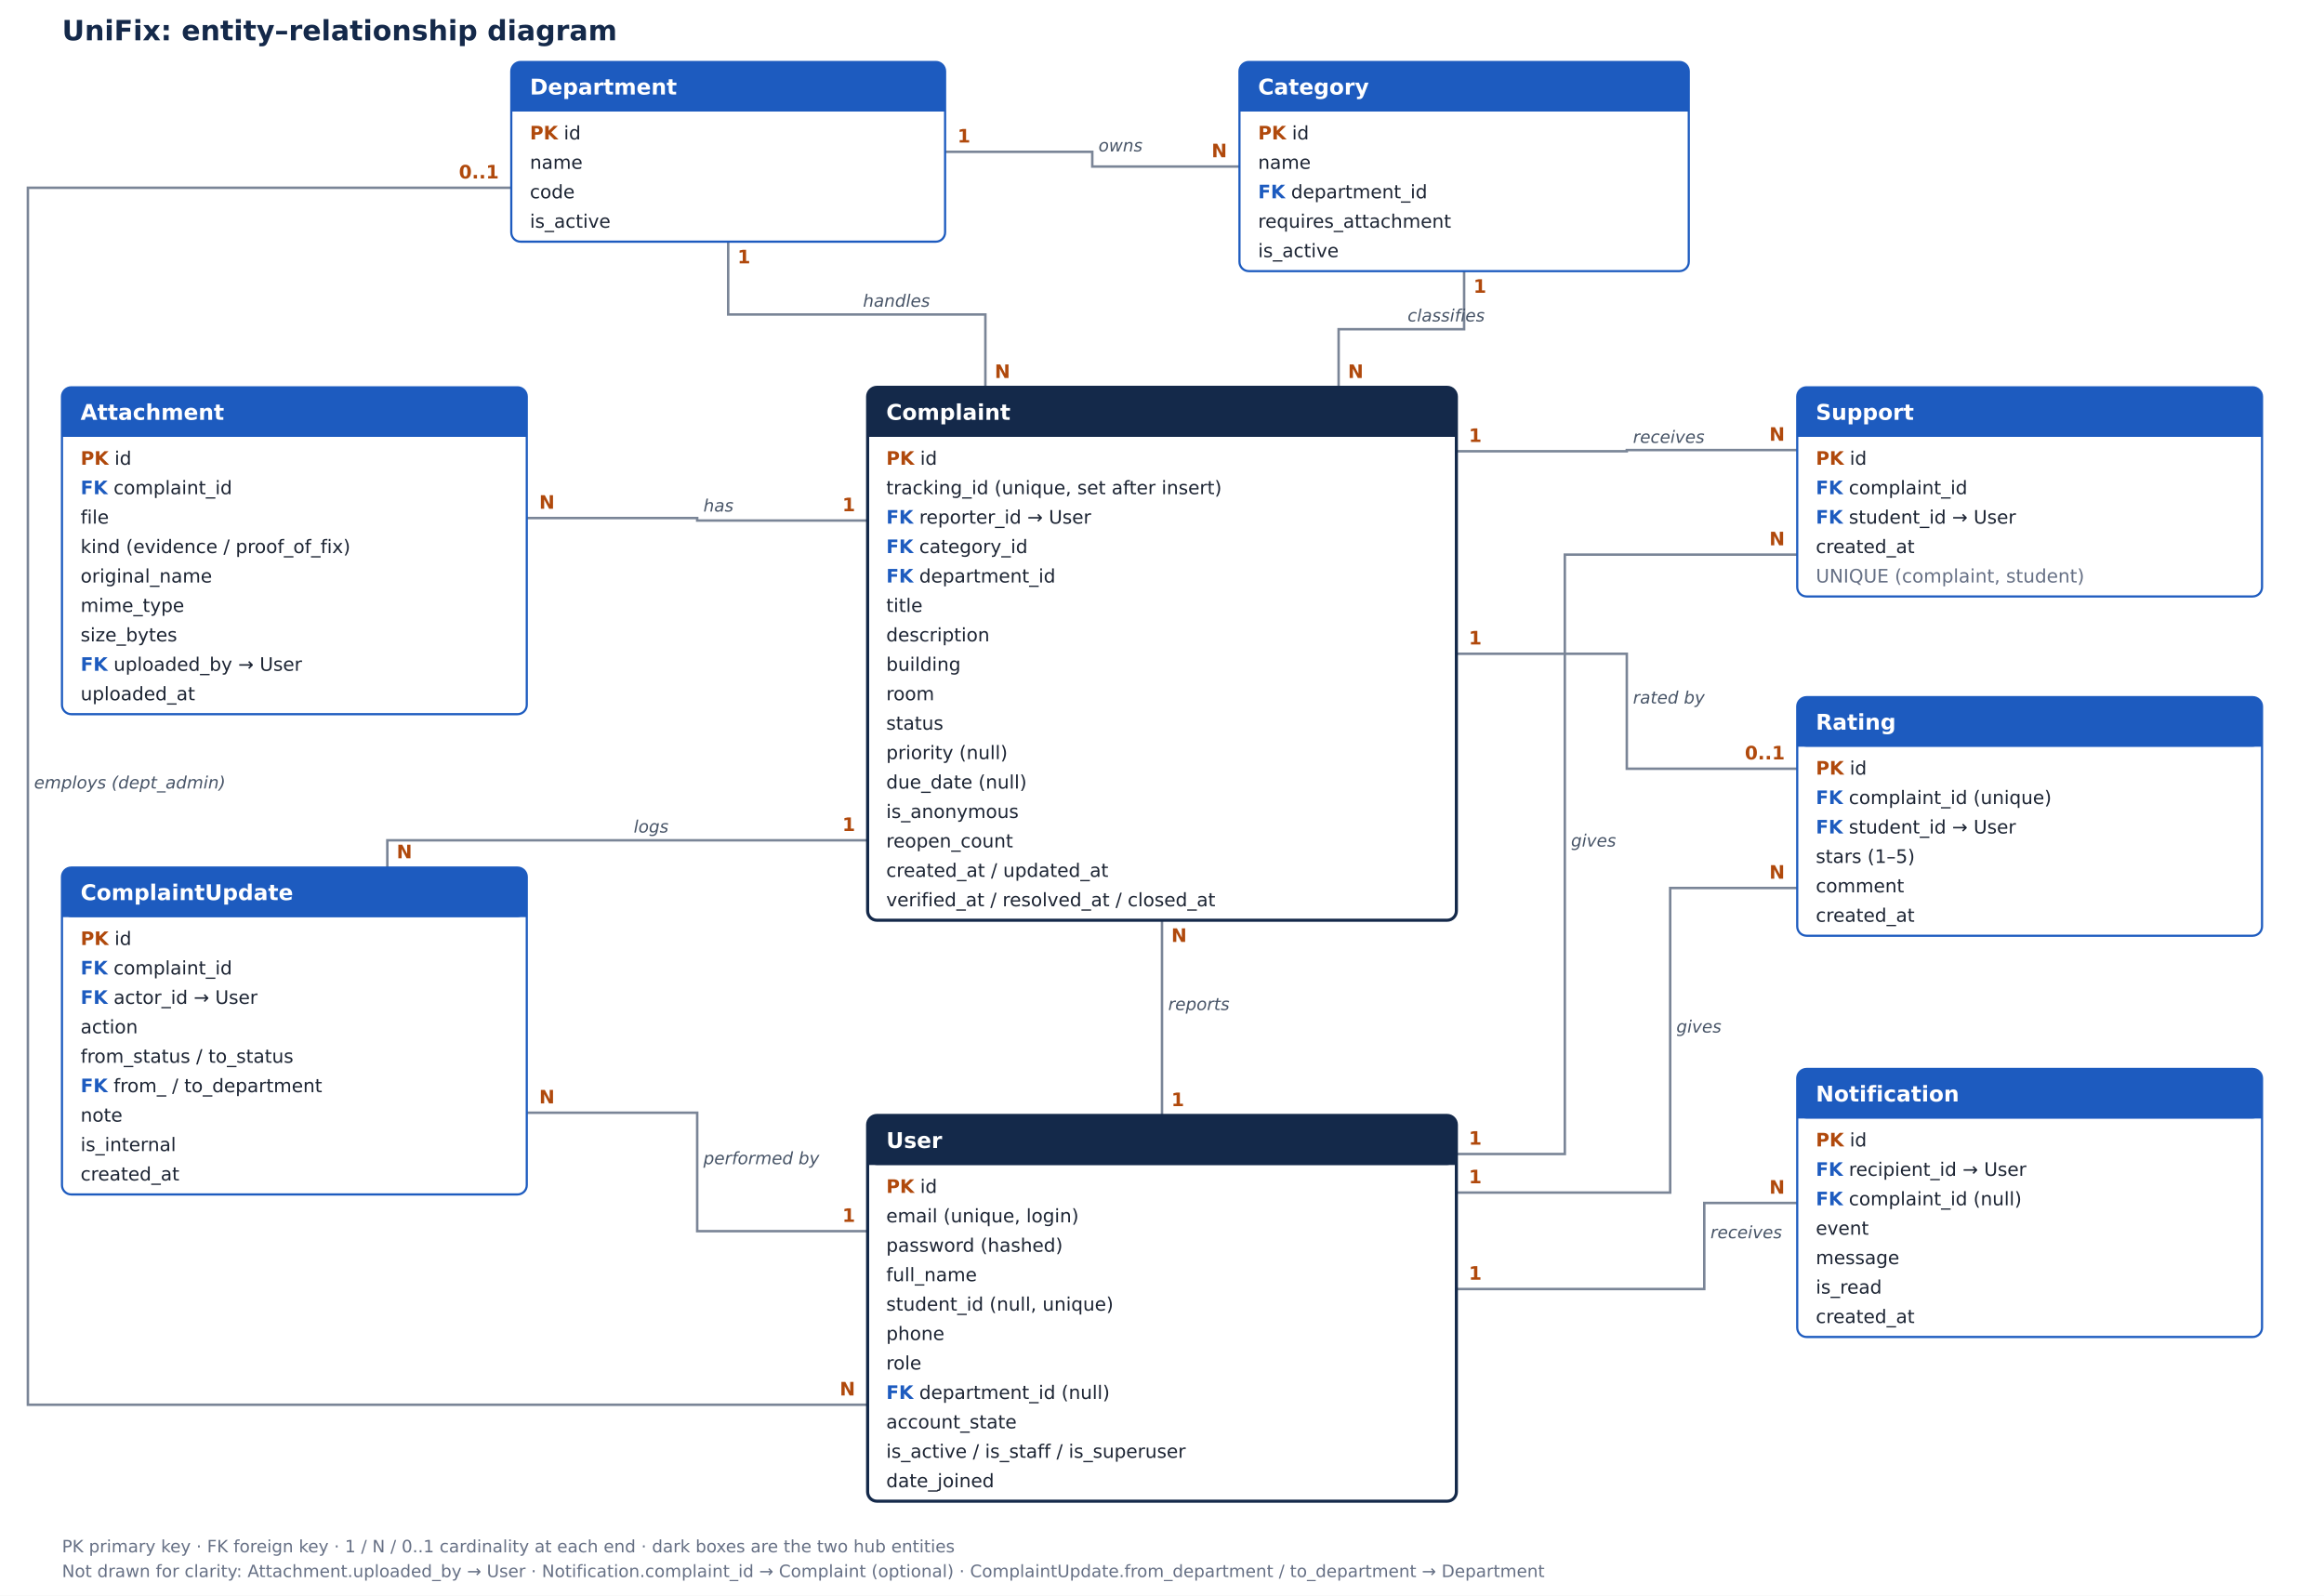
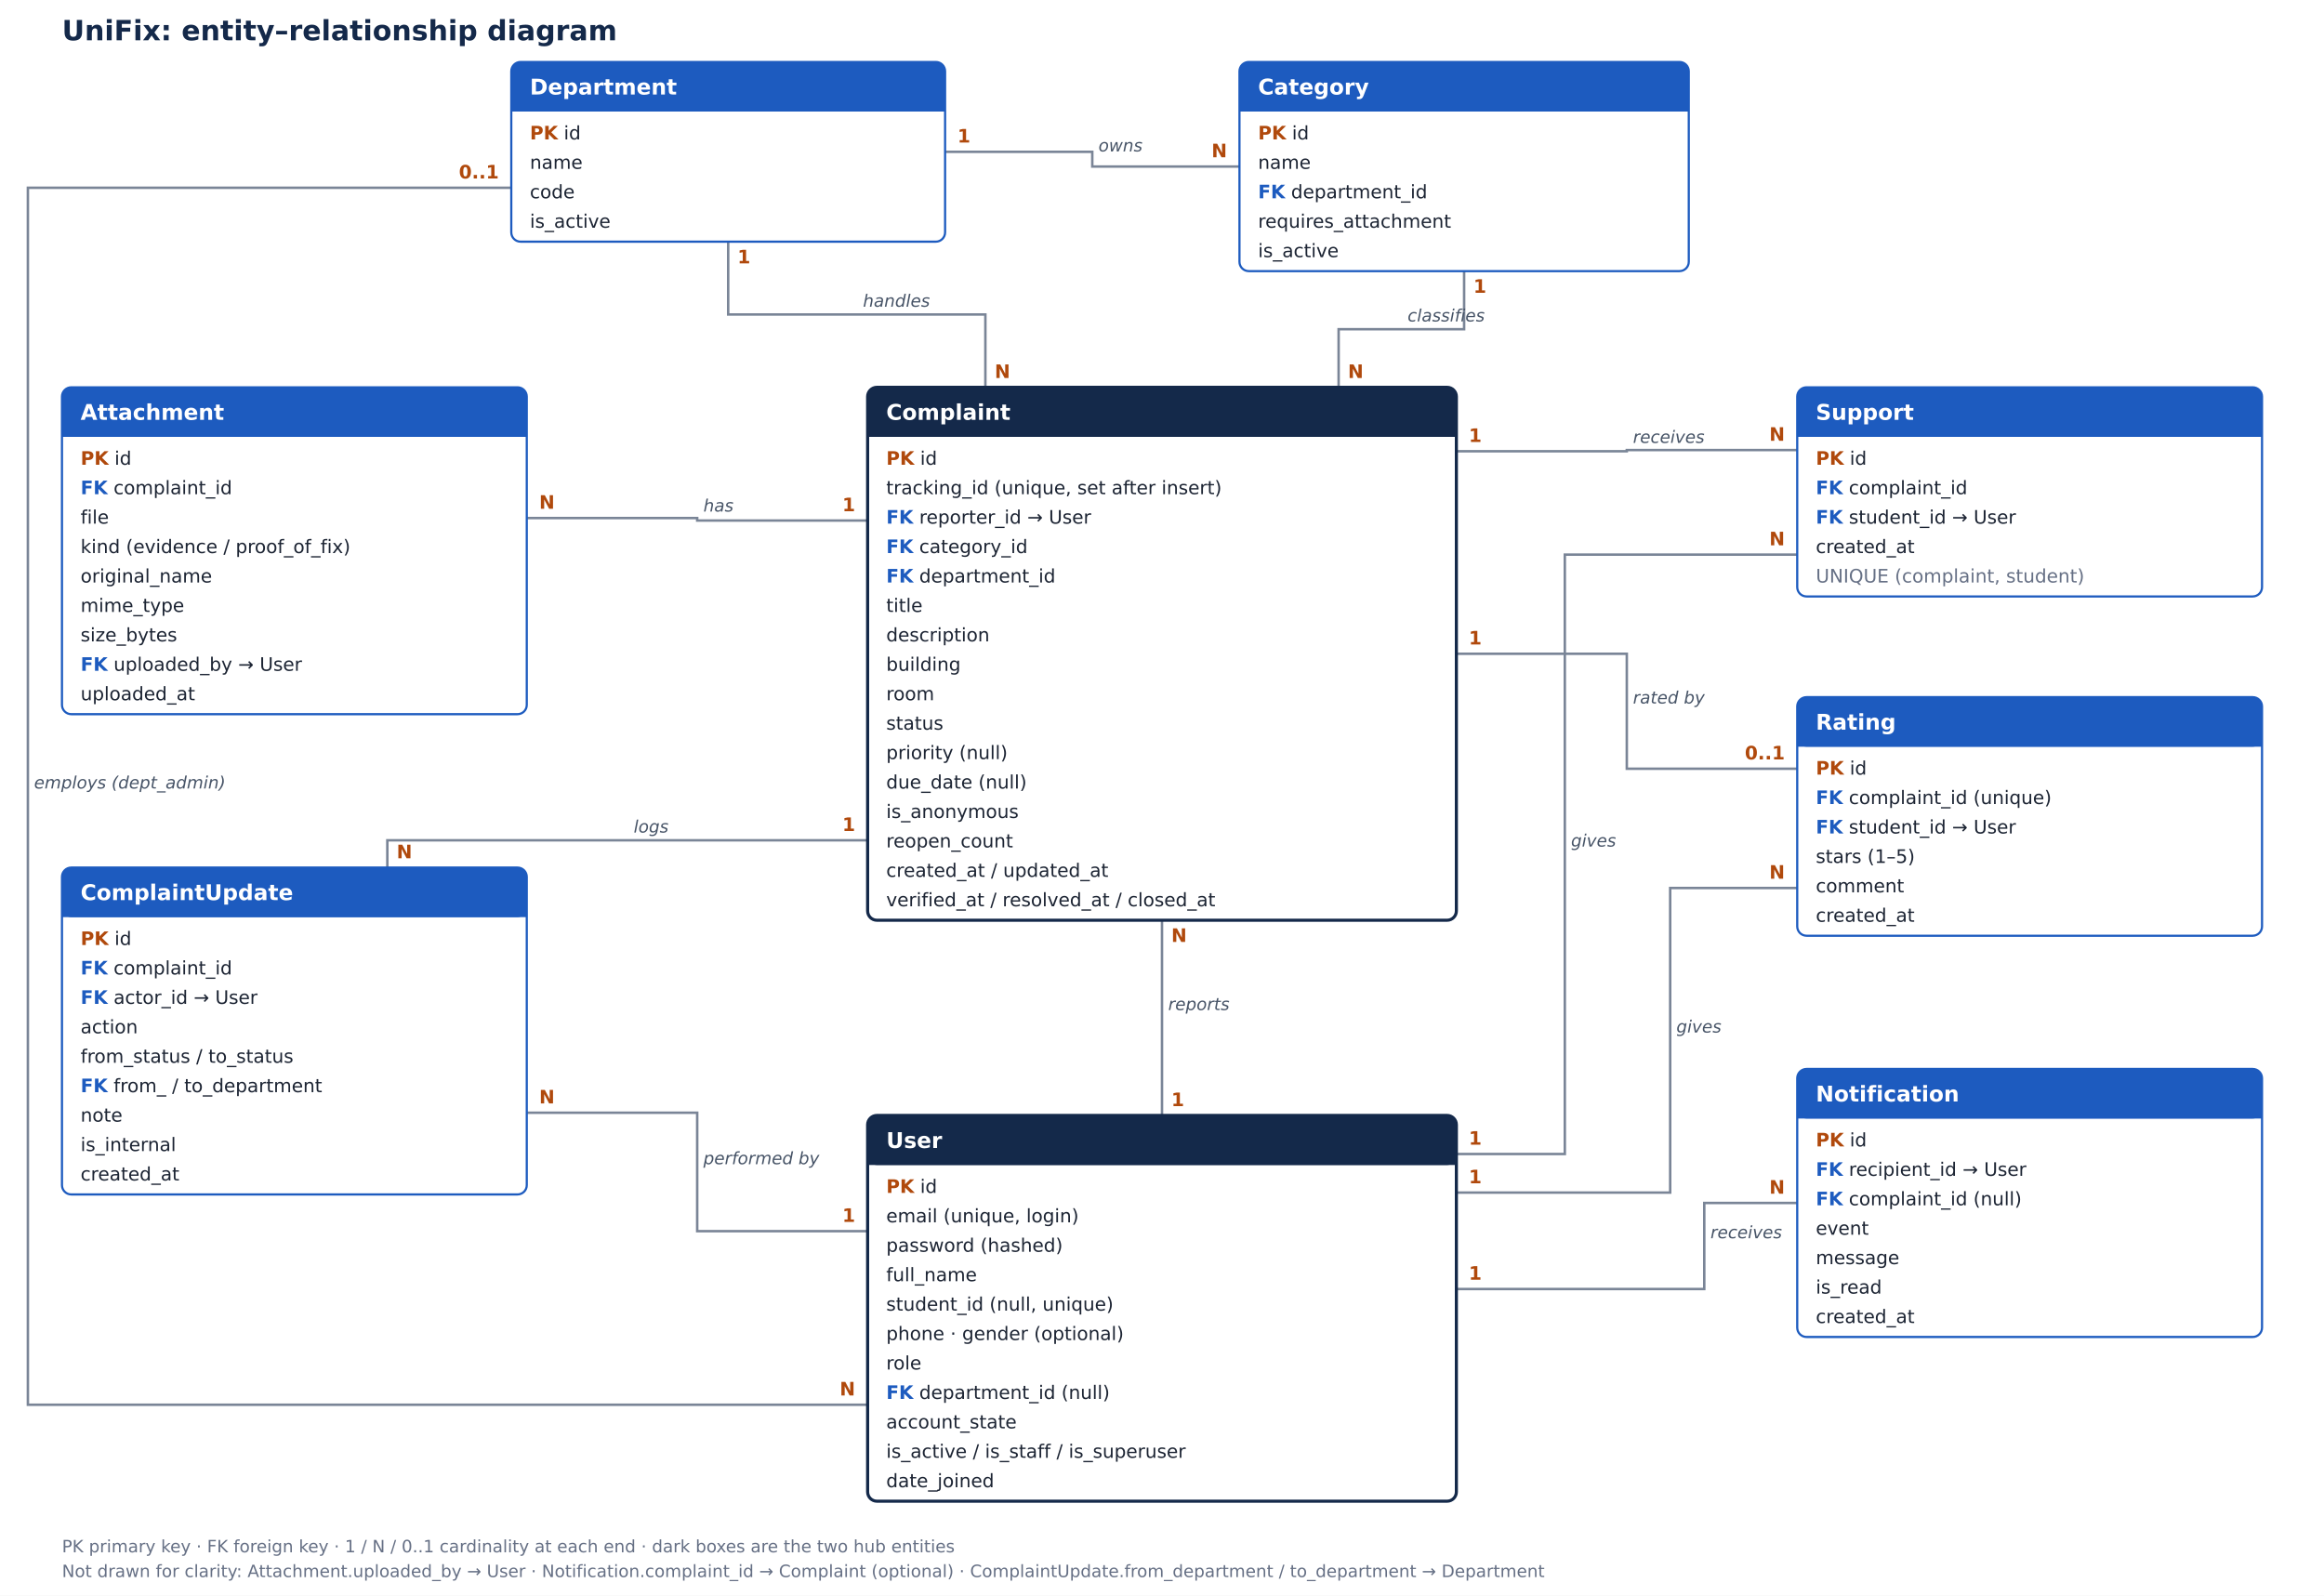
<svg xmlns="http://www.w3.org/2000/svg" width="1500" height="1030" viewBox="0 0 1500 1030" font-family="DejaVu Sans, Arial">
  <rect width="1500" height="1030" fill="#fff" />
  <text x="40" y="26" font-size="18" font-weight="bold" fill="#14294a">UniFix: entity–relationship diagram</text>
  <path d="M610 98.0 L705.0 98.0 L705.0 107.5 L800 107.5" fill="none" stroke="#7a8597" stroke-width="1.6" />
  <text x="618" y="92.0" font-size="12" font-weight="bold" fill="#b0490c" text-anchor="start">1</text>
  <text x="792" y="101.5" font-size="12" font-weight="bold" fill="#b0490c" text-anchor="end">N</text>
  <text x="709.0" y="97.75" font-size="11" font-style="italic" fill="#475467">owns</text>
  <path d="M470.0 156 L470.0 203.0 L636.0 203.0 L636.0 250" fill="none" stroke="#7a8597" stroke-width="1.6" />
  <text x="476.0" y="170" font-size="12" font-weight="bold" fill="#b0490c" text-anchor="start">1</text>
  <text x="642.0" y="244" font-size="12" font-weight="bold" fill="#b0490c" text-anchor="start">N</text>
  <text x="557.0" y="198.0" font-size="11" font-style="italic" fill="#475467">handles</text>
  <path d="M945.0 175 L945.0 212.5 L864.0 212.5 L864.0 250" fill="none" stroke="#7a8597" stroke-width="1.6" />
  <text x="951.0" y="189" font-size="12" font-weight="bold" fill="#b0490c" text-anchor="start">1</text>
  <text x="870.0" y="244" font-size="12" font-weight="bold" fill="#b0490c" text-anchor="start">N</text>
  <text x="908.5" y="207.5" font-size="11" font-style="italic" fill="#475467">classifies</text>
  <path d="M560 336.0 L450.0 336.0 L450.0 334.4 L340 334.4" fill="none" stroke="#7a8597" stroke-width="1.6" />
  <text x="552" y="330.0" font-size="12" font-weight="bold" fill="#b0490c" text-anchor="end">1</text>
  <text x="348" y="328.4" font-size="12" font-weight="bold" fill="#b0490c" text-anchor="start">N</text>
  <text x="454.0" y="330.2" font-size="11" font-style="italic" fill="#475467">has</text>
  <path d="M560 542.4 L250.0 542.4 L250.0 560" fill="none" stroke="#7a8597" stroke-width="1.6" />
  <text x="552" y="536.4" font-size="12" font-weight="bold" fill="#b0490c" text-anchor="end">1</text>
  <text x="256.0" y="554" font-size="12" font-weight="bold" fill="#b0490c" text-anchor="start">N</text>
  <text x="409.0" y="537.4" font-size="11" font-style="italic" fill="#475467">logs</text>
  <path d="M340 718.25 L450.0 718.25 L450.0 794.7 L560 794.7" fill="none" stroke="#7a8597" stroke-width="1.6" />
  <text x="348" y="712.25" font-size="12" font-weight="bold" fill="#b0490c" text-anchor="start">N</text>
  <text x="552" y="788.7" font-size="12" font-weight="bold" fill="#b0490c" text-anchor="end">1</text>
  <text x="454.0" y="751.475" font-size="11" font-style="italic" fill="#475467">performed by</text>
  <path d="M940 291.28 L1050.0 291.28 L1050.0 290.5 L1160 290.5" fill="none" stroke="#7a8597" stroke-width="1.6" />
  <text x="948" y="285.28" font-size="12" font-weight="bold" fill="#b0490c" text-anchor="start">1</text>
  <text x="1152" y="284.5" font-size="12" font-weight="bold" fill="#b0490c" text-anchor="end">N</text>
  <text x="1054.0" y="285.89" font-size="11" font-style="italic" fill="#475467">receives</text>
  <path d="M940 422.0 L1050.0 422.0 L1050.0 496.2 L1160 496.2" fill="none" stroke="#7a8597" stroke-width="1.6" />
  <text x="948" y="416.0" font-size="12" font-weight="bold" fill="#b0490c" text-anchor="start">1</text>
  <text x="1152" y="490.2" font-size="12" font-weight="bold" fill="#b0490c" text-anchor="end">0..1</text>
  <text x="1054.0" y="454.1" font-size="11" font-style="italic" fill="#475467">rated by</text>
  <path d="M1160 358.0 L1010.0 358.0 L1010.0 744.9 L940 744.9" fill="none" stroke="#7a8597" stroke-width="1.6" />
  <text x="1152" y="352.0" font-size="12" font-weight="bold" fill="#b0490c" text-anchor="end">N</text>
  <text x="948" y="738.9" font-size="12" font-weight="bold" fill="#b0490c" text-anchor="start">1</text>
  <text x="1014.0" y="546.45" font-size="11" font-style="italic" fill="#475467">gives</text>
  <path d="M1160 573.2 L1078.0 573.2 L1078.0 769.8 L940 769.8" fill="none" stroke="#7a8597" stroke-width="1.6" />
  <text x="1152" y="567.2" font-size="12" font-weight="bold" fill="#b0490c" text-anchor="end">N</text>
  <text x="948" y="763.8" font-size="12" font-weight="bold" fill="#b0490c" text-anchor="start">1</text>
  <text x="1082.0" y="666.5" font-size="11" font-style="italic" fill="#475467">gives</text>
  <path d="M1160 776.5 L1100.0 776.5 L1100.0 832.05 L940 832.05" fill="none" stroke="#7a8597" stroke-width="1.6" />
  <text x="1152" y="770.5" font-size="12" font-weight="bold" fill="#b0490c" text-anchor="end">N</text>
  <text x="948" y="826.05" font-size="12" font-weight="bold" fill="#b0490c" text-anchor="start">1</text>
  <text x="1104.0" y="799.275" font-size="11" font-style="italic" fill="#475467">receives</text>
  <path d="M750.0 720 L750.0 594" fill="none" stroke="#7a8597" stroke-width="1.6" />
  <text x="756.0" y="714" font-size="12" font-weight="bold" fill="#b0490c" text-anchor="start">1</text>
  <text x="756.0" y="608" font-size="12" font-weight="bold" fill="#b0490c" text-anchor="start">N</text>
  <text x="754.0" y="652.0" font-size="11" font-style="italic" fill="#475467">reports</text>
  <path d="M330 121.2 L18 121.2 L18 906.75 L560 906.75" fill="none" stroke="#7a8597" stroke-width="1.6" />
  <text x="322" y="115.2" font-size="12" font-weight="bold" fill="#b0490c" text-anchor="end">0..1</text>
  <text x="552" y="900.75" font-size="12" font-weight="bold" fill="#b0490c" text-anchor="end">N</text>
  <text x="22.0" y="508.975" font-size="11" font-style="italic" fill="#475467">employs (dept_admin)</text>
  <rect x="330" y="40" width="280" height="116" rx="6" fill="#fff" stroke="#1d5bbf" stroke-width="1.4" />
  <rect x="330" y="40" width="280" height="32" rx="6" fill="#1d5bbf" />
  <rect x="330" y="66" width="280" height="6" fill="#1d5bbf" />
  <text x="342" y="61" font-size="14" font-weight="bold" fill="#fff">Department</text>
  <text x="342" y="90" font-size="12" fill="#1c2433">
    <tspan font-weight="bold" fill="#b0490c">PK</tspan> id</text>
  <text x="342" y="109" font-size="12" fill="#1c2433">name</text>
  <text x="342" y="128" font-size="12" fill="#1c2433">code</text>
  <text x="342" y="147" font-size="12" fill="#1c2433">is_active</text>
  <rect x="800" y="40" width="290" height="135" rx="6" fill="#fff" stroke="#1d5bbf" stroke-width="1.4" />
  <rect x="800" y="40" width="290" height="32" rx="6" fill="#1d5bbf" />
  <rect x="800" y="66" width="290" height="6" fill="#1d5bbf" />
  <text x="812" y="61" font-size="14" font-weight="bold" fill="#fff">Category</text>
  <text x="812" y="90" font-size="12" fill="#1c2433">
    <tspan font-weight="bold" fill="#b0490c">PK</tspan> id</text>
  <text x="812" y="109" font-size="12" fill="#1c2433">name</text>
  <text x="812" y="128" font-size="12" fill="#1c2433">
    <tspan font-weight="bold" fill="#1d5bbf">FK</tspan> department_id</text>
  <text x="812" y="147" font-size="12" fill="#1c2433">requires_attachment</text>
  <text x="812" y="166" font-size="12" fill="#1c2433">is_active</text>
  <rect x="560" y="250" width="380" height="344" rx="6" fill="#fff" stroke="#14294a" stroke-width="2" />
  <rect x="560" y="250" width="380" height="32" rx="6" fill="#14294a" />
  <rect x="560" y="276" width="380" height="6" fill="#14294a" />
  <text x="572" y="271" font-size="14" font-weight="bold" fill="#fff">Complaint</text>
  <text x="572" y="300" font-size="12" fill="#1c2433">
    <tspan font-weight="bold" fill="#b0490c">PK</tspan> id</text>
  <text x="572" y="319" font-size="12" fill="#1c2433">tracking_id (unique, set after insert)</text>
  <text x="572" y="338" font-size="12" fill="#1c2433">
    <tspan font-weight="bold" fill="#1d5bbf">FK</tspan> reporter_id → User</text>
  <text x="572" y="357" font-size="12" fill="#1c2433">
    <tspan font-weight="bold" fill="#1d5bbf">FK</tspan> category_id</text>
  <text x="572" y="376" font-size="12" fill="#1c2433">
    <tspan font-weight="bold" fill="#1d5bbf">FK</tspan> department_id</text>
  <text x="572" y="395" font-size="12" fill="#1c2433">title</text>
  <text x="572" y="414" font-size="12" fill="#1c2433">description</text>
  <text x="572" y="433" font-size="12" fill="#1c2433">building</text>
  <text x="572" y="452" font-size="12" fill="#1c2433">room</text>
  <text x="572" y="471" font-size="12" fill="#1c2433">status</text>
  <text x="572" y="490" font-size="12" fill="#1c2433">priority (null)</text>
  <text x="572" y="509" font-size="12" fill="#1c2433">due_date (null)</text>
  <text x="572" y="528" font-size="12" fill="#1c2433">is_anonymous</text>
  <text x="572" y="547" font-size="12" fill="#1c2433">reopen_count</text>
  <text x="572" y="566" font-size="12" fill="#1c2433">created_at / updated_at</text>
  <text x="572" y="585" font-size="12" fill="#1c2433">verified_at / resolved_at / closed_at</text>
  <rect x="40" y="250" width="300" height="211" rx="6" fill="#fff" stroke="#1d5bbf" stroke-width="1.4" />
  <rect x="40" y="250" width="300" height="32" rx="6" fill="#1d5bbf" />
  <rect x="40" y="276" width="300" height="6" fill="#1d5bbf" />
  <text x="52" y="271" font-size="14" font-weight="bold" fill="#fff">Attachment</text>
  <text x="52" y="300" font-size="12" fill="#1c2433">
    <tspan font-weight="bold" fill="#b0490c">PK</tspan> id</text>
  <text x="52" y="319" font-size="12" fill="#1c2433">
    <tspan font-weight="bold" fill="#1d5bbf">FK</tspan> complaint_id</text>
  <text x="52" y="338" font-size="12" fill="#1c2433">file</text>
  <text x="52" y="357" font-size="12" fill="#1c2433">kind (evidence / proof_of_fix)</text>
  <text x="52" y="376" font-size="12" fill="#1c2433">original_name</text>
  <text x="52" y="395" font-size="12" fill="#1c2433">mime_type</text>
  <text x="52" y="414" font-size="12" fill="#1c2433">size_bytes</text>
  <text x="52" y="433" font-size="12" fill="#1c2433">
    <tspan font-weight="bold" fill="#1d5bbf">FK</tspan> uploaded_by → User</text>
  <text x="52" y="452" font-size="12" fill="#1c2433">uploaded_at</text>
  <rect x="40" y="560" width="300" height="211" rx="6" fill="#fff" stroke="#1d5bbf" stroke-width="1.4" />
  <rect x="40" y="560" width="300" height="32" rx="6" fill="#1d5bbf" />
  <rect x="40" y="586" width="300" height="6" fill="#1d5bbf" />
  <text x="52" y="581" font-size="14" font-weight="bold" fill="#fff">ComplaintUpdate</text>
  <text x="52" y="610" font-size="12" fill="#1c2433">
    <tspan font-weight="bold" fill="#b0490c">PK</tspan> id</text>
  <text x="52" y="629" font-size="12" fill="#1c2433">
    <tspan font-weight="bold" fill="#1d5bbf">FK</tspan> complaint_id</text>
  <text x="52" y="648" font-size="12" fill="#1c2433">
    <tspan font-weight="bold" fill="#1d5bbf">FK</tspan> actor_id → User</text>
  <text x="52" y="667" font-size="12" fill="#1c2433">action</text>
  <text x="52" y="686" font-size="12" fill="#1c2433">from_status / to_status</text>
  <text x="52" y="705" font-size="12" fill="#1c2433">
    <tspan font-weight="bold" fill="#1d5bbf">FK</tspan> from_ / to_department</text>
  <text x="52" y="724" font-size="12" fill="#1c2433">note</text>
  <text x="52" y="743" font-size="12" fill="#1c2433">is_internal</text>
  <text x="52" y="762" font-size="12" fill="#1c2433">created_at</text>
  <rect x="1160" y="250" width="300" height="135" rx="6" fill="#fff" stroke="#1d5bbf" stroke-width="1.4" />
  <rect x="1160" y="250" width="300" height="32" rx="6" fill="#1d5bbf" />
  <rect x="1160" y="276" width="300" height="6" fill="#1d5bbf" />
  <text x="1172" y="271" font-size="14" font-weight="bold" fill="#fff">Support</text>
  <text x="1172" y="300" font-size="12" fill="#1c2433">
    <tspan font-weight="bold" fill="#b0490c">PK</tspan> id</text>
  <text x="1172" y="319" font-size="12" fill="#1c2433">
    <tspan font-weight="bold" fill="#1d5bbf">FK</tspan> complaint_id</text>
  <text x="1172" y="338" font-size="12" fill="#1c2433">
    <tspan font-weight="bold" fill="#1d5bbf">FK</tspan> student_id → User</text>
  <text x="1172" y="357" font-size="12" fill="#1c2433">created_at</text>
  <text x="1172" y="376" font-size="12" fill="#1c2433">
    <tspan fill="#667085">UNIQUE (complaint, student)</tspan>
  </text>
  <rect x="1160" y="450" width="300" height="154" rx="6" fill="#fff" stroke="#1d5bbf" stroke-width="1.4" />
  <rect x="1160" y="450" width="300" height="32" rx="6" fill="#1d5bbf" />
  <rect x="1160" y="476" width="300" height="6" fill="#1d5bbf" />
  <text x="1172" y="471" font-size="14" font-weight="bold" fill="#fff">Rating</text>
  <text x="1172" y="500" font-size="12" fill="#1c2433">
    <tspan font-weight="bold" fill="#b0490c">PK</tspan> id</text>
  <text x="1172" y="519" font-size="12" fill="#1c2433">
    <tspan font-weight="bold" fill="#1d5bbf">FK</tspan> complaint_id (unique)</text>
  <text x="1172" y="538" font-size="12" fill="#1c2433">
    <tspan font-weight="bold" fill="#1d5bbf">FK</tspan> student_id → User</text>
  <text x="1172" y="557" font-size="12" fill="#1c2433">stars (1–5)</text>
  <text x="1172" y="576" font-size="12" fill="#1c2433">comment</text>
  <text x="1172" y="595" font-size="12" fill="#1c2433">created_at</text>
  <rect x="1160" y="690" width="300" height="173" rx="6" fill="#fff" stroke="#1d5bbf" stroke-width="1.4" />
  <rect x="1160" y="690" width="300" height="32" rx="6" fill="#1d5bbf" />
  <rect x="1160" y="716" width="300" height="6" fill="#1d5bbf" />
  <text x="1172" y="711" font-size="14" font-weight="bold" fill="#fff">Notification</text>
  <text x="1172" y="740" font-size="12" fill="#1c2433">
    <tspan font-weight="bold" fill="#b0490c">PK</tspan> id</text>
  <text x="1172" y="759" font-size="12" fill="#1c2433">
    <tspan font-weight="bold" fill="#1d5bbf">FK</tspan> recipient_id → User</text>
  <text x="1172" y="778" font-size="12" fill="#1c2433">
    <tspan font-weight="bold" fill="#1d5bbf">FK</tspan> complaint_id (null)</text>
  <text x="1172" y="797" font-size="12" fill="#1c2433">event</text>
  <text x="1172" y="816" font-size="12" fill="#1c2433">message</text>
  <text x="1172" y="835" font-size="12" fill="#1c2433">is_read</text>
  <text x="1172" y="854" font-size="12" fill="#1c2433">created_at</text>
  <rect x="560" y="720" width="380" height="249" rx="6" fill="#fff" stroke="#14294a" stroke-width="2" />
  <rect x="560" y="720" width="380" height="32" rx="6" fill="#14294a" />
  <rect x="560" y="746" width="380" height="6" fill="#14294a" />
  <text x="572" y="741" font-size="14" font-weight="bold" fill="#fff">User</text>
  <text x="572" y="770" font-size="12" fill="#1c2433">
    <tspan font-weight="bold" fill="#b0490c">PK</tspan> id</text>
  <text x="572" y="789" font-size="12" fill="#1c2433">email (unique, login)</text>
  <text x="572" y="808" font-size="12" fill="#1c2433">password (hashed)</text>
  <text x="572" y="827" font-size="12" fill="#1c2433">full_name</text>
  <text x="572" y="846" font-size="12" fill="#1c2433">student_id (null, unique)</text>
-   <text x="572" y="865" font-size="12" fill="#1c2433">phone</text>
+   <text x="572" y="865" font-size="12" fill="#1c2433">phone · gender (optional)</text>
  <text x="572" y="884" font-size="12" fill="#1c2433">role</text>
  <text x="572" y="903" font-size="12" fill="#1c2433">
    <tspan font-weight="bold" fill="#1d5bbf">FK</tspan> department_id (null)</text>
  <text x="572" y="922" font-size="12" fill="#1c2433">account_state</text>
  <text x="572" y="941" font-size="12" fill="#1c2433">is_active / is_staff / is_superuser</text>
  <text x="572" y="960" font-size="12" fill="#1c2433">date_joined</text>
  <text x="40" y="1002" font-size="11" fill="#667085">PK primary key · FK foreign key · 1 / N / 0..1 cardinality at each end · dark boxes are the two hub entities</text>
  <text x="40" y="1018" font-size="11" fill="#667085">Not drawn for clarity: Attachment.uploaded_by → User · Notification.complaint_id → Complaint (optional) · ComplaintUpdate.from_department / to_department → Department</text>
</svg>
